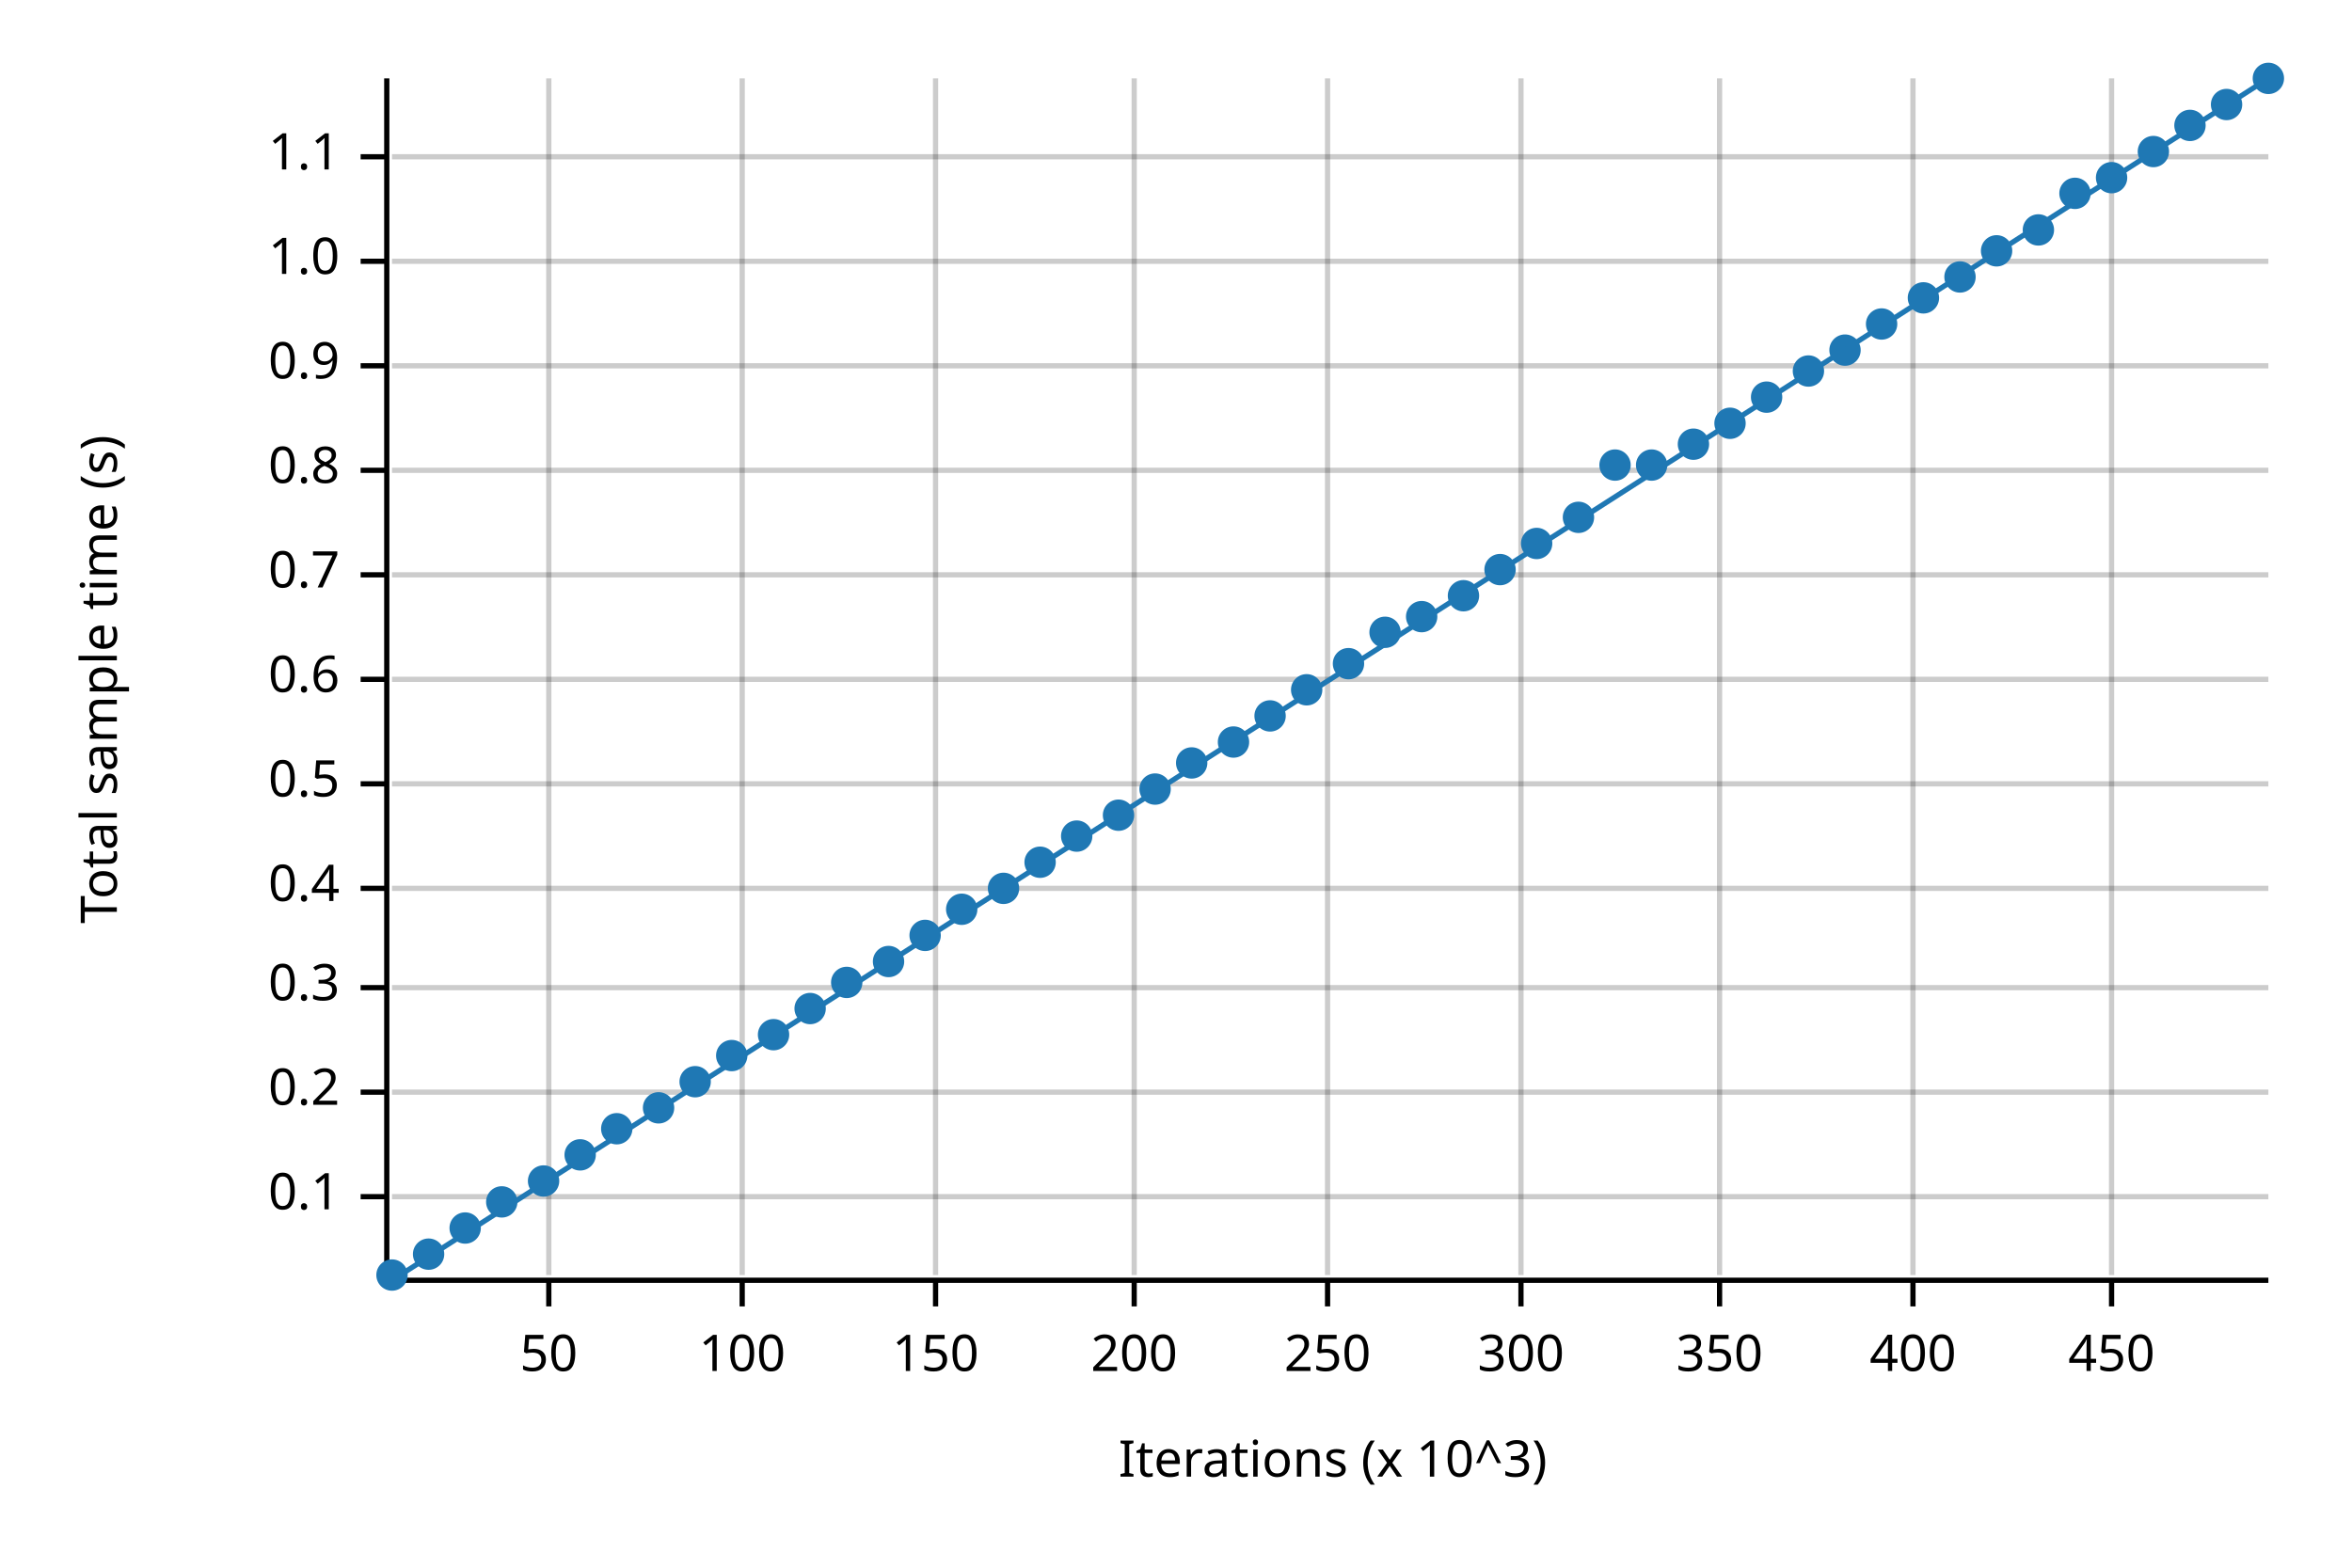
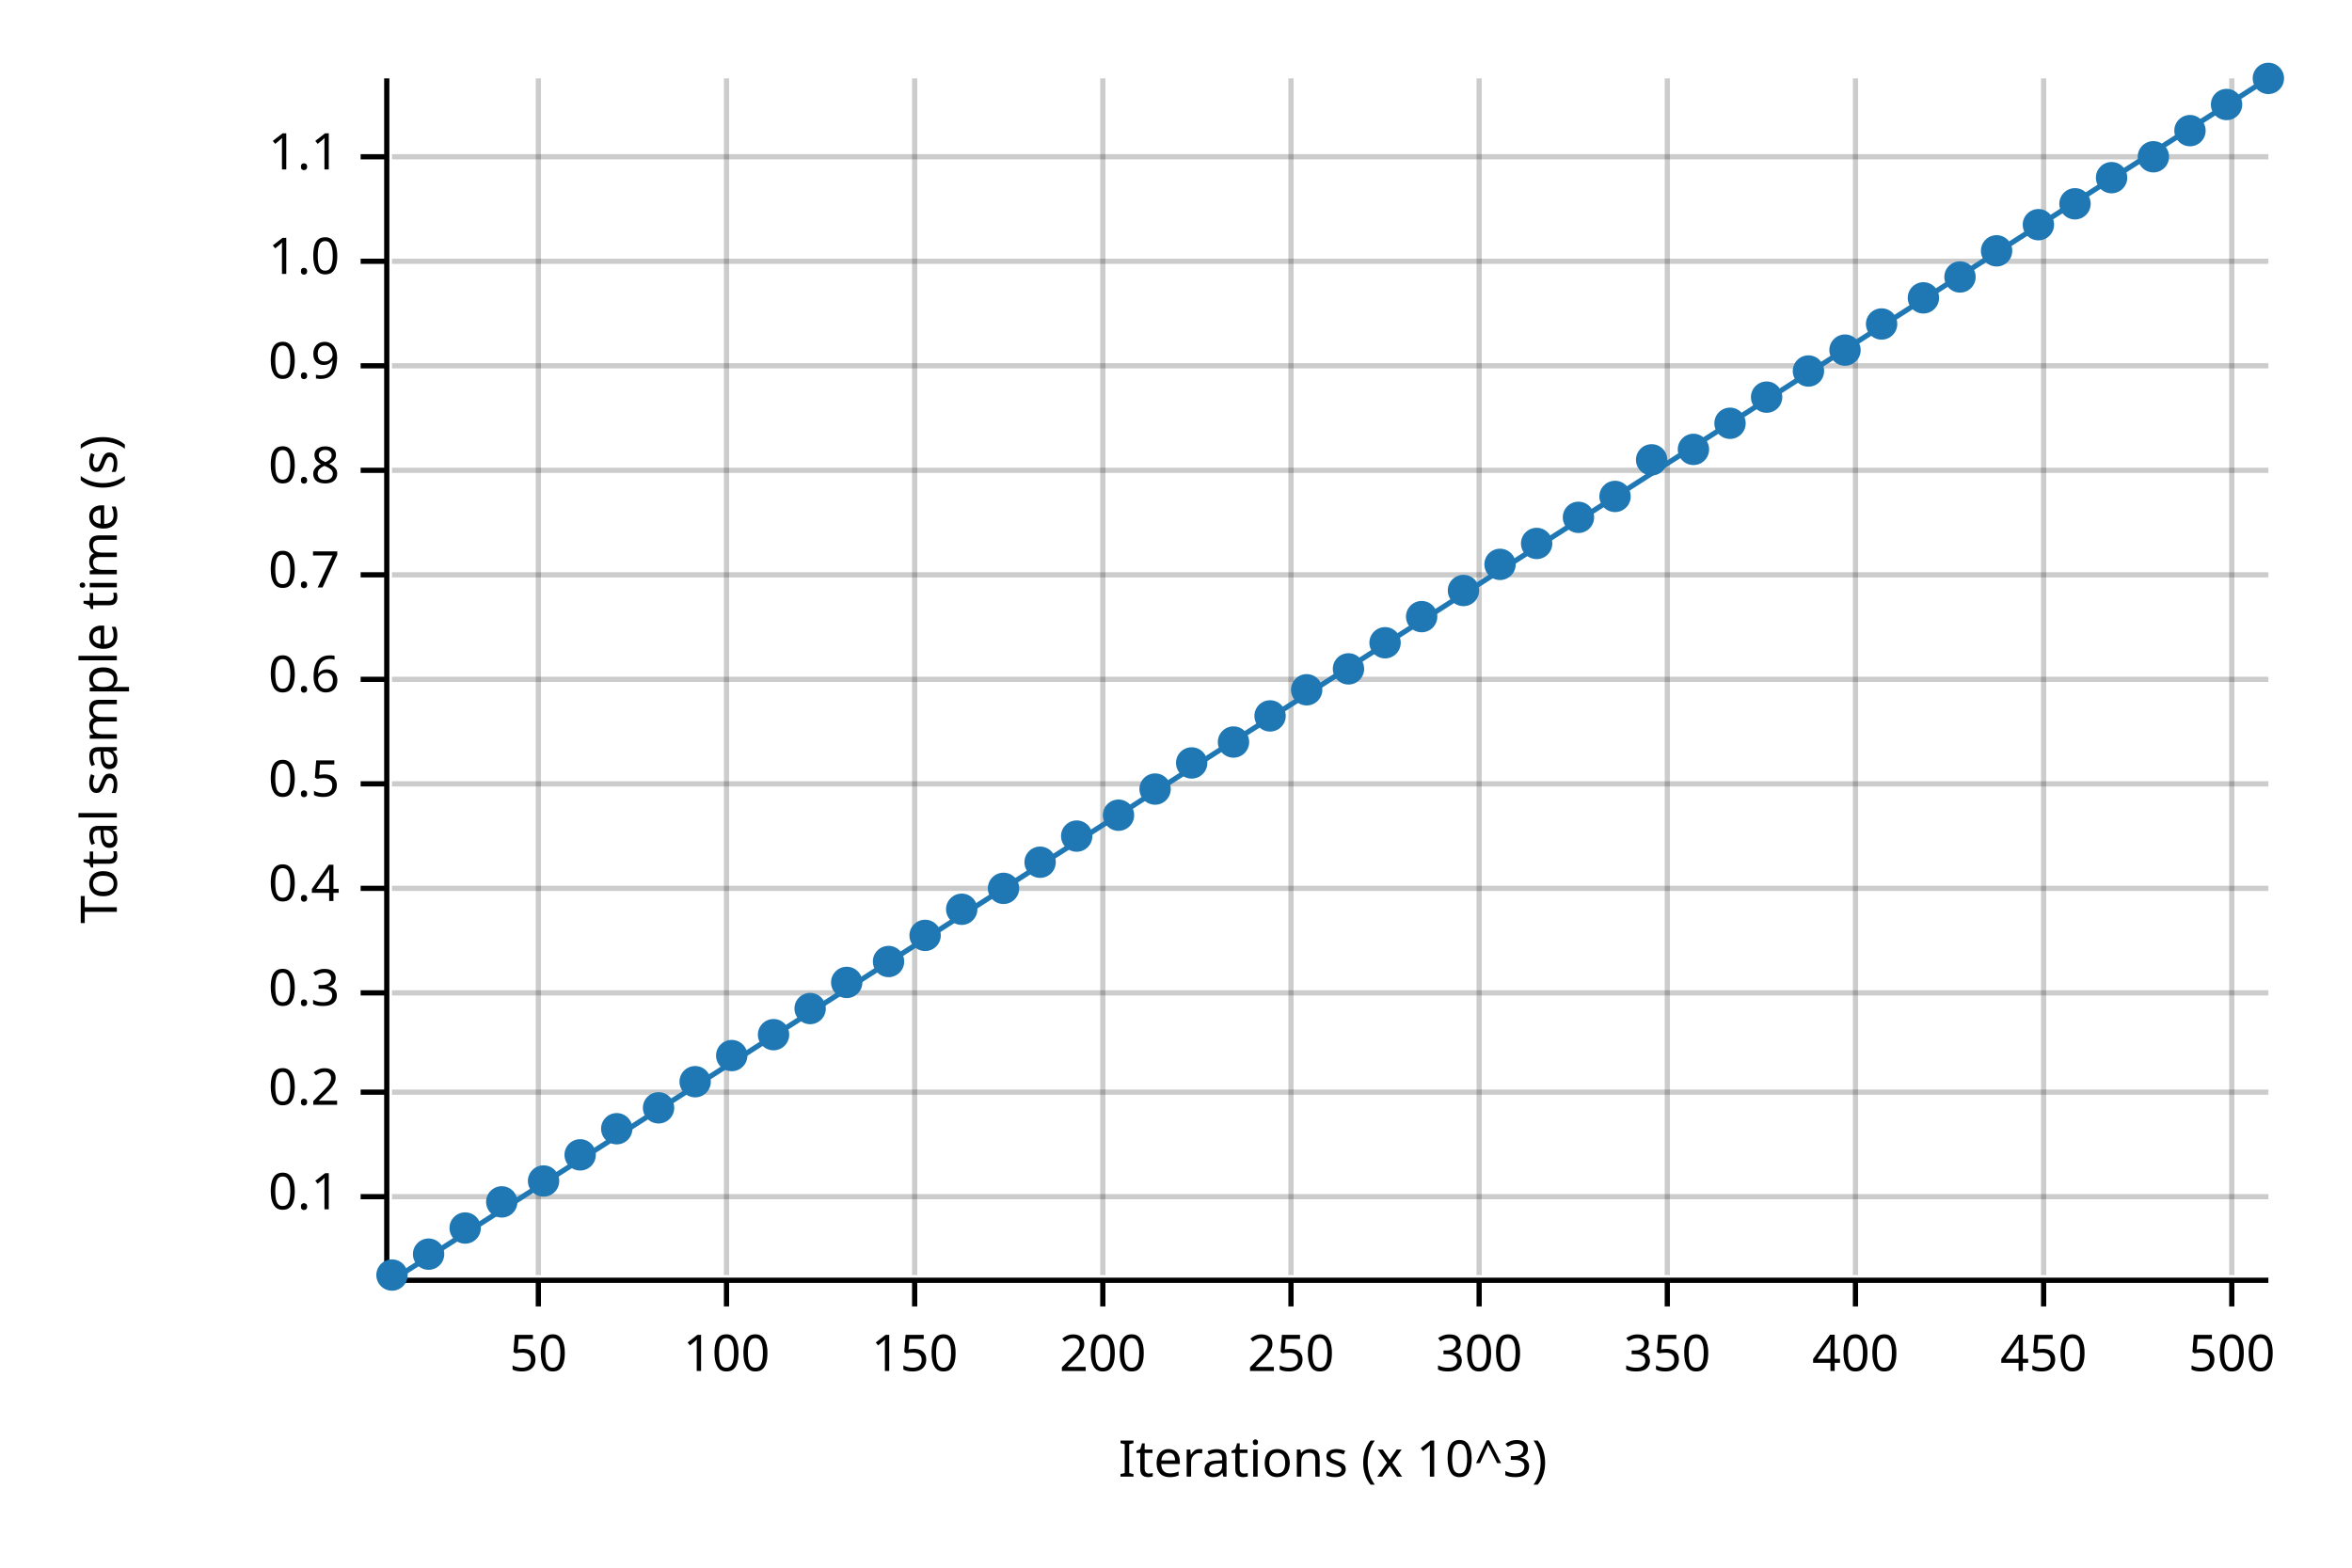
<svg xmlns="http://www.w3.org/2000/svg" width="450" height="300" viewBox="0 0 450 300">
  <text x="15" y="130" dy="0.76em" text-anchor="middle" font-family="sans-serif" font-size="9.677" opacity="1" fill="#000000" transform="rotate(270, 15, 130)">
Total sample time (s)
</text>
  <text x="255" y="285" dy="-0.5ex" text-anchor="middle" font-family="sans-serif" font-size="9.677" opacity="1" fill="#000000">
Iterations (x 10^3)
</text>
-   <line opacity="0.2" stroke="#000000" stroke-width="1" x1="105" y1="244" x2="105" y2="15" />
-   <line opacity="0.2" stroke="#000000" stroke-width="1" x1="142" y1="244" x2="142" y2="15" />
-   <line opacity="0.2" stroke="#000000" stroke-width="1" x1="179" y1="244" x2="179" y2="15" />
-   <line opacity="0.2" stroke="#000000" stroke-width="1" x1="217" y1="244" x2="217" y2="15" />
-   <line opacity="0.2" stroke="#000000" stroke-width="1" x1="254" y1="244" x2="254" y2="15" />
-   <line opacity="0.2" stroke="#000000" stroke-width="1" x1="291" y1="244" x2="291" y2="15" />
-   <line opacity="0.2" stroke="#000000" stroke-width="1" x1="329" y1="244" x2="329" y2="15" />
-   <line opacity="0.2" stroke="#000000" stroke-width="1" x1="366" y1="244" x2="366" y2="15" />
-   <line opacity="0.2" stroke="#000000" stroke-width="1" x1="404" y1="244" x2="404" y2="15" />
+   <line opacity="0.2" stroke="#000000" stroke-width="1" x1="103" y1="244" x2="103" y2="15" />
+   <line opacity="0.2" stroke="#000000" stroke-width="1" x1="139" y1="244" x2="139" y2="15" />
+   <line opacity="0.2" stroke="#000000" stroke-width="1" x1="175" y1="244" x2="175" y2="15" />
+   <line opacity="0.2" stroke="#000000" stroke-width="1" x1="211" y1="244" x2="211" y2="15" />
+   <line opacity="0.2" stroke="#000000" stroke-width="1" x1="247" y1="244" x2="247" y2="15" />
+   <line opacity="0.2" stroke="#000000" stroke-width="1" x1="283" y1="244" x2="283" y2="15" />
+   <line opacity="0.2" stroke="#000000" stroke-width="1" x1="319" y1="244" x2="319" y2="15" />
+   <line opacity="0.2" stroke="#000000" stroke-width="1" x1="355" y1="244" x2="355" y2="15" />
+   <line opacity="0.2" stroke="#000000" stroke-width="1" x1="391" y1="244" x2="391" y2="15" />
+   <line opacity="0.2" stroke="#000000" stroke-width="1" x1="427" y1="244" x2="427" y2="15" />
  <line opacity="0.2" stroke="#000000" stroke-width="1" x1="75" y1="229" x2="434" y2="229" />
  <line opacity="0.2" stroke="#000000" stroke-width="1" x1="75" y1="209" x2="434" y2="209" />
-   <line opacity="0.2" stroke="#000000" stroke-width="1" x1="75" y1="189" x2="434" y2="189" />
+   <line opacity="0.2" stroke="#000000" stroke-width="1" x1="75" y1="190" x2="434" y2="190" />
  <line opacity="0.2" stroke="#000000" stroke-width="1" x1="75" y1="170" x2="434" y2="170" />
  <line opacity="0.2" stroke="#000000" stroke-width="1" x1="75" y1="150" x2="434" y2="150" />
  <line opacity="0.2" stroke="#000000" stroke-width="1" x1="75" y1="130" x2="434" y2="130" />
  <line opacity="0.2" stroke="#000000" stroke-width="1" x1="75" y1="110" x2="434" y2="110" />
  <line opacity="0.2" stroke="#000000" stroke-width="1" x1="75" y1="90" x2="434" y2="90" />
  <line opacity="0.2" stroke="#000000" stroke-width="1" x1="75" y1="70" x2="434" y2="70" />
  <line opacity="0.2" stroke="#000000" stroke-width="1" x1="75" y1="50" x2="434" y2="50" />
  <line opacity="0.2" stroke="#000000" stroke-width="1" x1="75" y1="30" x2="434" y2="30" />
  <polyline fill="none" opacity="1" stroke="#000000" stroke-width="1" points="74,15 74,244 " />
  <text x="65" y="229" dy="0.5ex" text-anchor="end" font-family="sans-serif" font-size="9.677" opacity="1" fill="#000000">
0.1
</text>
  <polyline fill="none" opacity="1" stroke="#000000" stroke-width="1" points="69,229 74,229 " />
  <text x="65" y="209" dy="0.5ex" text-anchor="end" font-family="sans-serif" font-size="9.677" opacity="1" fill="#000000">
0.2
</text>
  <polyline fill="none" opacity="1" stroke="#000000" stroke-width="1" points="69,209 74,209 " />
-   <text x="65" y="189" dy="0.5ex" text-anchor="end" font-family="sans-serif" font-size="9.677" opacity="1" fill="#000000">
+   <text x="65" y="190" dy="0.5ex" text-anchor="end" font-family="sans-serif" font-size="9.677" opacity="1" fill="#000000">
0.3
</text>
-   <polyline fill="none" opacity="1" stroke="#000000" stroke-width="1" points="69,189 74,189 " />
+   <polyline fill="none" opacity="1" stroke="#000000" stroke-width="1" points="69,190 74,190 " />
  <text x="65" y="170" dy="0.5ex" text-anchor="end" font-family="sans-serif" font-size="9.677" opacity="1" fill="#000000">
0.4
</text>
  <polyline fill="none" opacity="1" stroke="#000000" stroke-width="1" points="69,170 74,170 " />
  <text x="65" y="150" dy="0.5ex" text-anchor="end" font-family="sans-serif" font-size="9.677" opacity="1" fill="#000000">
0.5
</text>
  <polyline fill="none" opacity="1" stroke="#000000" stroke-width="1" points="69,150 74,150 " />
  <text x="65" y="130" dy="0.5ex" text-anchor="end" font-family="sans-serif" font-size="9.677" opacity="1" fill="#000000">
0.6
</text>
  <polyline fill="none" opacity="1" stroke="#000000" stroke-width="1" points="69,130 74,130 " />
  <text x="65" y="110" dy="0.5ex" text-anchor="end" font-family="sans-serif" font-size="9.677" opacity="1" fill="#000000">
0.7
</text>
  <polyline fill="none" opacity="1" stroke="#000000" stroke-width="1" points="69,110 74,110 " />
  <text x="65" y="90" dy="0.5ex" text-anchor="end" font-family="sans-serif" font-size="9.677" opacity="1" fill="#000000">
0.8
</text>
  <polyline fill="none" opacity="1" stroke="#000000" stroke-width="1" points="69,90 74,90 " />
  <text x="65" y="70" dy="0.5ex" text-anchor="end" font-family="sans-serif" font-size="9.677" opacity="1" fill="#000000">
0.9
</text>
  <polyline fill="none" opacity="1" stroke="#000000" stroke-width="1" points="69,70 74,70 " />
  <text x="65" y="50" dy="0.5ex" text-anchor="end" font-family="sans-serif" font-size="9.677" opacity="1" fill="#000000">
1.0
</text>
  <polyline fill="none" opacity="1" stroke="#000000" stroke-width="1" points="69,50 74,50 " />
  <text x="65" y="30" dy="0.5ex" text-anchor="end" font-family="sans-serif" font-size="9.677" opacity="1" fill="#000000">
1.1
</text>
  <polyline fill="none" opacity="1" stroke="#000000" stroke-width="1" points="69,30 74,30 " />
  <polyline fill="none" opacity="1" stroke="#000000" stroke-width="1" points="75,245 434,245 " />
-   <text x="105" y="255" dy="0.76em" text-anchor="middle" font-family="sans-serif" font-size="9.677" opacity="1" fill="#000000">
+   <text x="103" y="255" dy="0.76em" text-anchor="middle" font-family="sans-serif" font-size="9.677" opacity="1" fill="#000000">
50
</text>
-   <polyline fill="none" opacity="1" stroke="#000000" stroke-width="1" points="105,245 105,250 " />
-   <text x="142" y="255" dy="0.76em" text-anchor="middle" font-family="sans-serif" font-size="9.677" opacity="1" fill="#000000">
+   <polyline fill="none" opacity="1" stroke="#000000" stroke-width="1" points="103,245 103,250 " />
+   <text x="139" y="255" dy="0.76em" text-anchor="middle" font-family="sans-serif" font-size="9.677" opacity="1" fill="#000000">
100
</text>
-   <polyline fill="none" opacity="1" stroke="#000000" stroke-width="1" points="142,245 142,250 " />
-   <text x="179" y="255" dy="0.76em" text-anchor="middle" font-family="sans-serif" font-size="9.677" opacity="1" fill="#000000">
+   <polyline fill="none" opacity="1" stroke="#000000" stroke-width="1" points="139,245 139,250 " />
+   <text x="175" y="255" dy="0.76em" text-anchor="middle" font-family="sans-serif" font-size="9.677" opacity="1" fill="#000000">
150
</text>
-   <polyline fill="none" opacity="1" stroke="#000000" stroke-width="1" points="179,245 179,250 " />
-   <text x="217" y="255" dy="0.76em" text-anchor="middle" font-family="sans-serif" font-size="9.677" opacity="1" fill="#000000">
+   <polyline fill="none" opacity="1" stroke="#000000" stroke-width="1" points="175,245 175,250 " />
+   <text x="211" y="255" dy="0.76em" text-anchor="middle" font-family="sans-serif" font-size="9.677" opacity="1" fill="#000000">
200
</text>
-   <polyline fill="none" opacity="1" stroke="#000000" stroke-width="1" points="217,245 217,250 " />
-   <text x="254" y="255" dy="0.76em" text-anchor="middle" font-family="sans-serif" font-size="9.677" opacity="1" fill="#000000">
+   <polyline fill="none" opacity="1" stroke="#000000" stroke-width="1" points="211,245 211,250 " />
+   <text x="247" y="255" dy="0.76em" text-anchor="middle" font-family="sans-serif" font-size="9.677" opacity="1" fill="#000000">
250
</text>
-   <polyline fill="none" opacity="1" stroke="#000000" stroke-width="1" points="254,245 254,250 " />
-   <text x="291" y="255" dy="0.76em" text-anchor="middle" font-family="sans-serif" font-size="9.677" opacity="1" fill="#000000">
+   <polyline fill="none" opacity="1" stroke="#000000" stroke-width="1" points="247,245 247,250 " />
+   <text x="283" y="255" dy="0.76em" text-anchor="middle" font-family="sans-serif" font-size="9.677" opacity="1" fill="#000000">
300
</text>
-   <polyline fill="none" opacity="1" stroke="#000000" stroke-width="1" points="291,245 291,250 " />
-   <text x="329" y="255" dy="0.76em" text-anchor="middle" font-family="sans-serif" font-size="9.677" opacity="1" fill="#000000">
+   <polyline fill="none" opacity="1" stroke="#000000" stroke-width="1" points="283,245 283,250 " />
+   <text x="319" y="255" dy="0.76em" text-anchor="middle" font-family="sans-serif" font-size="9.677" opacity="1" fill="#000000">
350
</text>
-   <polyline fill="none" opacity="1" stroke="#000000" stroke-width="1" points="329,245 329,250 " />
-   <text x="366" y="255" dy="0.76em" text-anchor="middle" font-family="sans-serif" font-size="9.677" opacity="1" fill="#000000">
+   <polyline fill="none" opacity="1" stroke="#000000" stroke-width="1" points="319,245 319,250 " />
+   <text x="355" y="255" dy="0.76em" text-anchor="middle" font-family="sans-serif" font-size="9.677" opacity="1" fill="#000000">
400
</text>
-   <polyline fill="none" opacity="1" stroke="#000000" stroke-width="1" points="366,245 366,250 " />
-   <text x="404" y="255" dy="0.76em" text-anchor="middle" font-family="sans-serif" font-size="9.677" opacity="1" fill="#000000">
+   <polyline fill="none" opacity="1" stroke="#000000" stroke-width="1" points="355,245 355,250 " />
+   <text x="391" y="255" dy="0.76em" text-anchor="middle" font-family="sans-serif" font-size="9.677" opacity="1" fill="#000000">
450
</text>
-   <polyline fill="none" opacity="1" stroke="#000000" stroke-width="1" points="404,245 404,250 " />
+   <polyline fill="none" opacity="1" stroke="#000000" stroke-width="1" points="391,245 391,250 " />
+   <text x="427" y="255" dy="0.76em" text-anchor="middle" font-family="sans-serif" font-size="9.677" opacity="1" fill="#000000">
+ 500
+ </text>
+   <polyline fill="none" opacity="1" stroke="#000000" stroke-width="1" points="427,245 427,250 " />
  <circle cx="75" cy="244" r="3" opacity="1" fill="#1F78B4" stroke="none" stroke-width="1" />
  <circle cx="82" cy="240" r="3" opacity="1" fill="#1F78B4" stroke="none" stroke-width="1" />
  <circle cx="89" cy="235" r="3" opacity="1" fill="#1F78B4" stroke="none" stroke-width="1" />
  <circle cx="96" cy="230" r="3" opacity="1" fill="#1F78B4" stroke="none" stroke-width="1" />
  <circle cx="104" cy="226" r="3" opacity="1" fill="#1F78B4" stroke="none" stroke-width="1" />
  <circle cx="111" cy="221" r="3" opacity="1" fill="#1F78B4" stroke="none" stroke-width="1" />
  <circle cx="118" cy="216" r="3" opacity="1" fill="#1F78B4" stroke="none" stroke-width="1" />
  <circle cx="126" cy="212" r="3" opacity="1" fill="#1F78B4" stroke="none" stroke-width="1" />
  <circle cx="133" cy="207" r="3" opacity="1" fill="#1F78B4" stroke="none" stroke-width="1" />
  <circle cx="140" cy="202" r="3" opacity="1" fill="#1F78B4" stroke="none" stroke-width="1" />
  <circle cx="148" cy="198" r="3" opacity="1" fill="#1F78B4" stroke="none" stroke-width="1" />
  <circle cx="155" cy="193" r="3" opacity="1" fill="#1F78B4" stroke="none" stroke-width="1" />
  <circle cx="162" cy="188" r="3" opacity="1" fill="#1F78B4" stroke="none" stroke-width="1" />
  <circle cx="170" cy="184" r="3" opacity="1" fill="#1F78B4" stroke="none" stroke-width="1" />
  <circle cx="177" cy="179" r="3" opacity="1" fill="#1F78B4" stroke="none" stroke-width="1" />
  <circle cx="184" cy="174" r="3" opacity="1" fill="#1F78B4" stroke="none" stroke-width="1" />
  <circle cx="192" cy="170" r="3" opacity="1" fill="#1F78B4" stroke="none" stroke-width="1" />
  <circle cx="199" cy="165" r="3" opacity="1" fill="#1F78B4" stroke="none" stroke-width="1" />
  <circle cx="206" cy="160" r="3" opacity="1" fill="#1F78B4" stroke="none" stroke-width="1" />
  <circle cx="214" cy="156" r="3" opacity="1" fill="#1F78B4" stroke="none" stroke-width="1" />
  <circle cx="221" cy="151" r="3" opacity="1" fill="#1F78B4" stroke="none" stroke-width="1" />
  <circle cx="228" cy="146" r="3" opacity="1" fill="#1F78B4" stroke="none" stroke-width="1" />
  <circle cx="236" cy="142" r="3" opacity="1" fill="#1F78B4" stroke="none" stroke-width="1" />
  <circle cx="243" cy="137" r="3" opacity="1" fill="#1F78B4" stroke="none" stroke-width="1" />
  <circle cx="250" cy="132" r="3" opacity="1" fill="#1F78B4" stroke="none" stroke-width="1" />
-   <circle cx="258" cy="127" r="3" opacity="1" fill="#1F78B4" stroke="none" stroke-width="1" />
-   <circle cx="265" cy="121" r="3" opacity="1" fill="#1F78B4" stroke="none" stroke-width="1" />
+   <circle cx="258" cy="128" r="3" opacity="1" fill="#1F78B4" stroke="none" stroke-width="1" />
+   <circle cx="265" cy="123" r="3" opacity="1" fill="#1F78B4" stroke="none" stroke-width="1" />
  <circle cx="272" cy="118" r="3" opacity="1" fill="#1F78B4" stroke="none" stroke-width="1" />
-   <circle cx="280" cy="114" r="3" opacity="1" fill="#1F78B4" stroke="none" stroke-width="1" />
-   <circle cx="287" cy="109" r="3" opacity="1" fill="#1F78B4" stroke="none" stroke-width="1" />
+   <circle cx="280" cy="113" r="3" opacity="1" fill="#1F78B4" stroke="none" stroke-width="1" />
+   <circle cx="287" cy="108" r="3" opacity="1" fill="#1F78B4" stroke="none" stroke-width="1" />
  <circle cx="294" cy="104" r="3" opacity="1" fill="#1F78B4" stroke="none" stroke-width="1" />
  <circle cx="302" cy="99" r="3" opacity="1" fill="#1F78B4" stroke="none" stroke-width="1" />
-   <circle cx="309" cy="89" r="3" opacity="1" fill="#1F78B4" stroke="none" stroke-width="1" />
-   <circle cx="316" cy="89" r="3" opacity="1" fill="#1F78B4" stroke="none" stroke-width="1" />
-   <circle cx="324" cy="85" r="3" opacity="1" fill="#1F78B4" stroke="none" stroke-width="1" />
+   <circle cx="309" cy="95" r="3" opacity="1" fill="#1F78B4" stroke="none" stroke-width="1" />
+   <circle cx="316" cy="88" r="3" opacity="1" fill="#1F78B4" stroke="none" stroke-width="1" />
+   <circle cx="324" cy="86" r="3" opacity="1" fill="#1F78B4" stroke="none" stroke-width="1" />
  <circle cx="331" cy="81" r="3" opacity="1" fill="#1F78B4" stroke="none" stroke-width="1" />
  <circle cx="338" cy="76" r="3" opacity="1" fill="#1F78B4" stroke="none" stroke-width="1" />
  <circle cx="346" cy="71" r="3" opacity="1" fill="#1F78B4" stroke="none" stroke-width="1" />
  <circle cx="353" cy="67" r="3" opacity="1" fill="#1F78B4" stroke="none" stroke-width="1" />
  <circle cx="360" cy="62" r="3" opacity="1" fill="#1F78B4" stroke="none" stroke-width="1" />
  <circle cx="368" cy="57" r="3" opacity="1" fill="#1F78B4" stroke="none" stroke-width="1" />
  <circle cx="375" cy="53" r="3" opacity="1" fill="#1F78B4" stroke="none" stroke-width="1" />
  <circle cx="382" cy="48" r="3" opacity="1" fill="#1F78B4" stroke="none" stroke-width="1" />
-   <circle cx="390" cy="44" r="3" opacity="1" fill="#1F78B4" stroke="none" stroke-width="1" />
-   <circle cx="397" cy="37" r="3" opacity="1" fill="#1F78B4" stroke="none" stroke-width="1" />
+   <circle cx="390" cy="43" r="3" opacity="1" fill="#1F78B4" stroke="none" stroke-width="1" />
+   <circle cx="397" cy="39" r="3" opacity="1" fill="#1F78B4" stroke="none" stroke-width="1" />
  <circle cx="404" cy="34" r="3" opacity="1" fill="#1F78B4" stroke="none" stroke-width="1" />
-   <circle cx="412" cy="29" r="3" opacity="1" fill="#1F78B4" stroke="none" stroke-width="1" />
-   <circle cx="419" cy="24" r="3" opacity="1" fill="#1F78B4" stroke="none" stroke-width="1" />
+   <circle cx="412" cy="30" r="3" opacity="1" fill="#1F78B4" stroke="none" stroke-width="1" />
+   <circle cx="419" cy="25" r="3" opacity="1" fill="#1F78B4" stroke="none" stroke-width="1" />
  <circle cx="426" cy="20" r="3" opacity="1" fill="#1F78B4" stroke="none" stroke-width="1" />
  <circle cx="434" cy="15" r="3" opacity="1" fill="#1F78B4" stroke="none" stroke-width="1" />
  <polyline fill="none" opacity="1" stroke="#1F78B4" stroke-width="1" points="75,245 434,15 " />
  <polygon opacity="0.25" fill="#1F78B4" points="75,245 434,15 434,15 " />
</svg>
